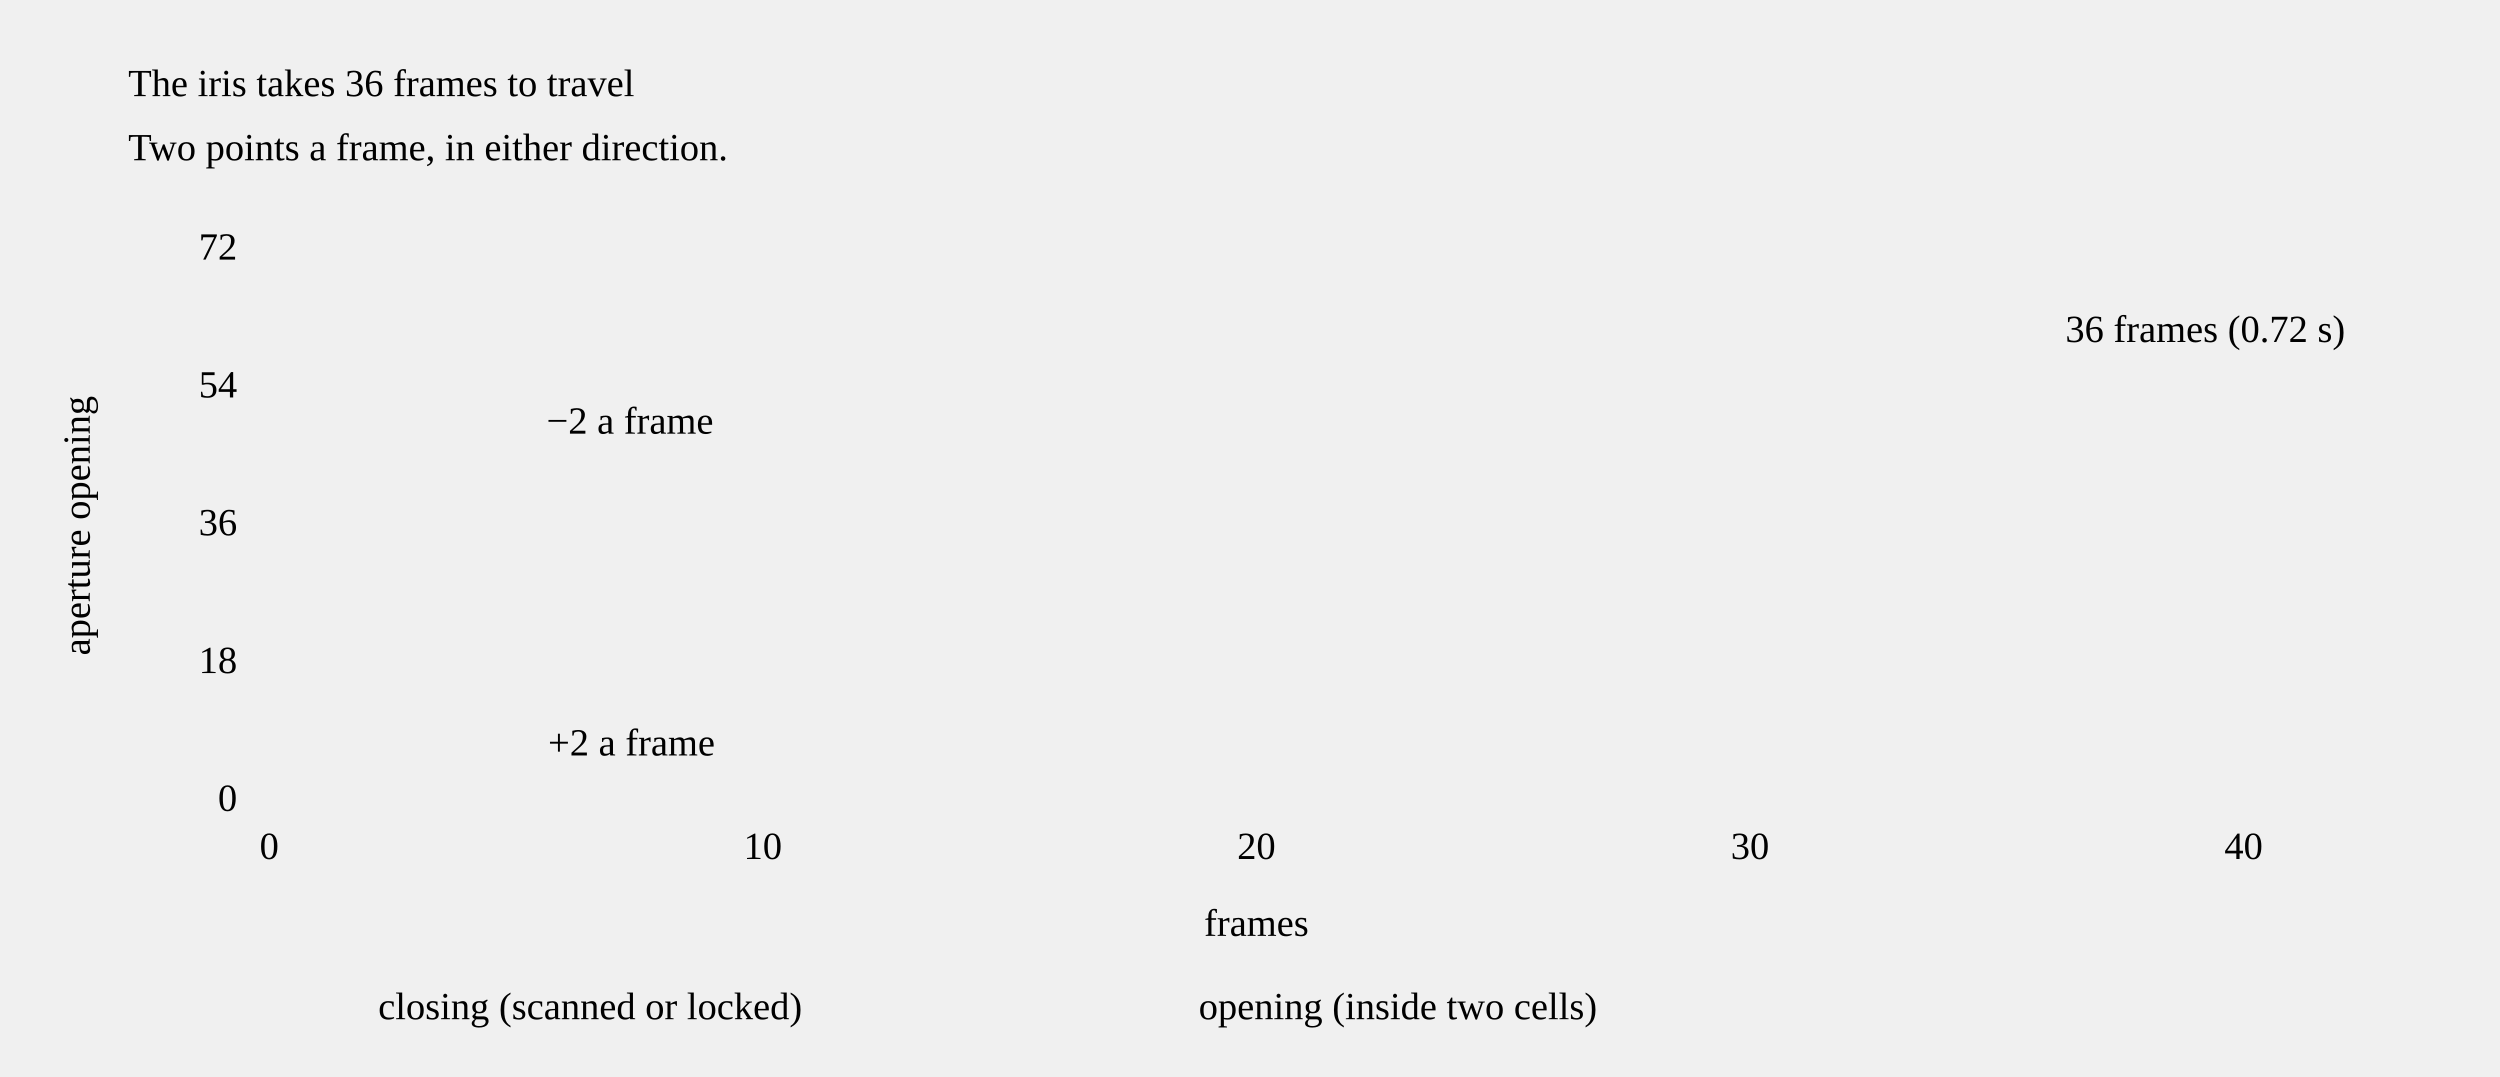
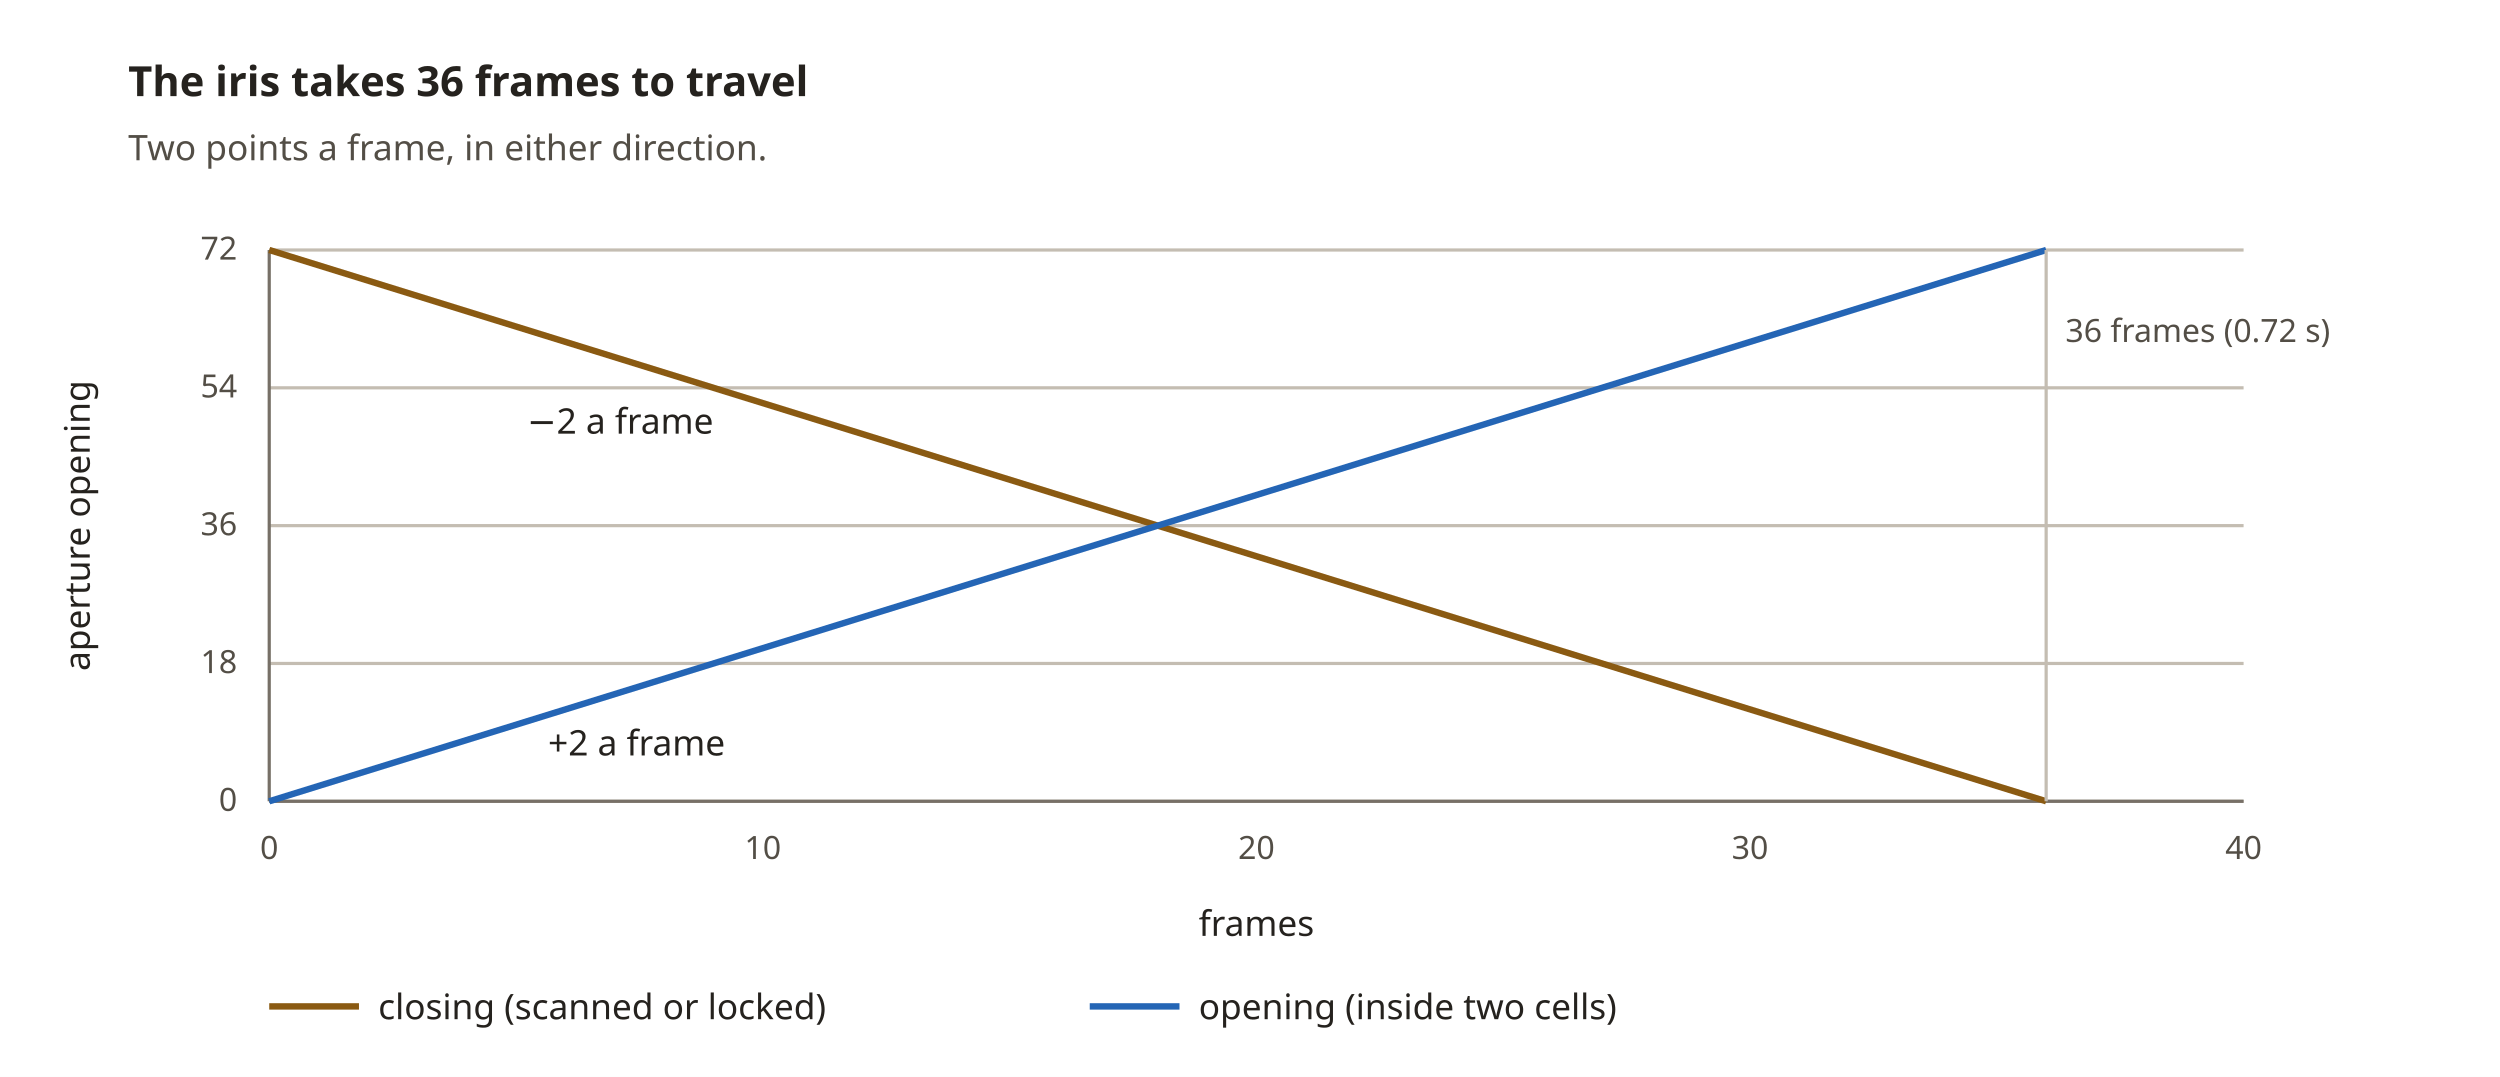
- <svg xmlns="http://www.w3.org/2000/svg" class="tc-fig" viewBox="0 0 780 336" role="img" aria-labelledby="fig-aperture-t fig-aperture-d">
+ <svg xmlns="http://www.w3.org/2000/svg" width="780" height="336" viewBox="0 0 780 336" role="img" aria-labelledby="fig-aperture-t fig-aperture-d">
+   <style>
+ text { font-family: system-ui, sans-serif; font-size: 11px; fill: #25221e; }
+ .fig-title { font-size: 13px; font-weight: 600; }
+ .fig-tick { font-size: 10px; }
+ .fig-tick, .fig-muted, .fig-city, .fig-mark-plain { fill: #534e46; }
+ .fig-grid, .fig-frame, .fig-hair, .fig-fine { stroke: #c4bdb2; }
+ .fig-frame { fill: none; }
+ .fig-axis { stroke: #777067; }
+ .fig-fine { stroke-width: .4; }
+ .fig-ochre, .fig-mark-dockable { stroke: #8a5a12; fill: none; }
+ .fig-blue { stroke: #2465b5; fill: none; }
+ .fig-ochre, .fig-blue { stroke-width: 2; }
+ .fig-mark-dockable { stroke-width: 1.6; }
+ .fig-ochre-fill, .fig-band, .fig-cell-type { fill: #8a5a12; }
+ .fig-blue-fill { fill: #2465b5; }
+ .fig-band { fill-opacity: .16; }
+ .fig-cell { fill: #e8e4dc; }
+ .fig-cell, .fig-cell-type { stroke: #fff; }
+ .fig-cell-type { fill-opacity: .55; }
+ .fig-glyph { fill: #25221e; }
+ .fig-city { font-size: 9px; font-weight: 600; letter-spacing: .04em; }
+ </style>
+   <rect width="780" height="336" fill="#fff" />
  <text x="40.0" y="30.0" class="fig-title" text-anchor="start">The iris takes 36 frames to travel</text>
  <text x="40.0" y="50.0" class="fig-muted" text-anchor="start">Two points a frame, in either direction.</text>
  <line x1="84.0" y1="250.0" x2="700.0" y2="250.0" class="fig-grid" />
  <text x="74.0" y="253.0" class="fig-tick" text-anchor="end">0</text>
  <line x1="84.0" y1="207.0" x2="700.0" y2="207.0" class="fig-grid" />
  <text x="74.0" y="210.0" class="fig-tick" text-anchor="end">18</text>
  <line x1="84.0" y1="164.0" x2="700.0" y2="164.0" class="fig-grid" />
  <text x="74.0" y="167.0" class="fig-tick" text-anchor="end">36</text>
  <line x1="84.0" y1="121.0" x2="700.0" y2="121.0" class="fig-grid" />
  <text x="74.0" y="124.0" class="fig-tick" text-anchor="end">54</text>
  <line x1="84.0" y1="78.0" x2="700.0" y2="78.0" class="fig-grid" />
  <text x="74.0" y="81.0" class="fig-tick" text-anchor="end">72</text>
  <text x="84.0" y="268.0" class="fig-tick" text-anchor="middle">0</text>
  <text x="238.0" y="268.0" class="fig-tick" text-anchor="middle">10</text>
  <text x="392.0" y="268.0" class="fig-tick" text-anchor="middle">20</text>
  <text x="546.0" y="268.0" class="fig-tick" text-anchor="middle">30</text>
  <text x="700.0" y="268.0" class="fig-tick" text-anchor="middle">40</text>
  <line x1="84.0" y1="250.0" x2="700.0" y2="250.0" class="fig-axis" />
  <line x1="84.0" y1="78.0" x2="84.0" y2="250.0" class="fig-axis" />
  <line x1="84.0" y1="78.0" x2="638.4" y2="250.0" class="fig-ochre" />
  <line x1="84.0" y1="250.0" x2="638.4" y2="78.0" class="fig-blue" />
  <line x1="84.0" y1="314.0" x2="112.0" y2="314.0" class="fig-ochre" />
  <text x="118.0" y="318.0" class="fig-label" text-anchor="start">closing (scanned or locked)</text>
  <line x1="340.0" y1="314.0" x2="368.0" y2="314.0" class="fig-blue" />
  <text x="374.0" y="318.0" class="fig-label" text-anchor="start">opening (inside two cells)</text>
  <line x1="638.4" y1="250.0" x2="638.4" y2="78.0" class="fig-hair" />
  <text x="644.4" y="106.7" class="fig-tick" text-anchor="start">36 frames (0.72 s)</text>
  <text x="222.6" y="135.3" class="fig-label" text-anchor="end">−2 a frame</text>
  <text x="171.0" y="235.7" class="fig-label" text-anchor="start">+2 a frame</text>
  <text x="392.0" y="292.0" class="fig-label" text-anchor="middle">frames</text>
  <text x="28.0" y="164.0" class="fig-label" text-anchor="middle" transform="rotate(-90 28 164.0)">aperture opening</text>
</svg>
